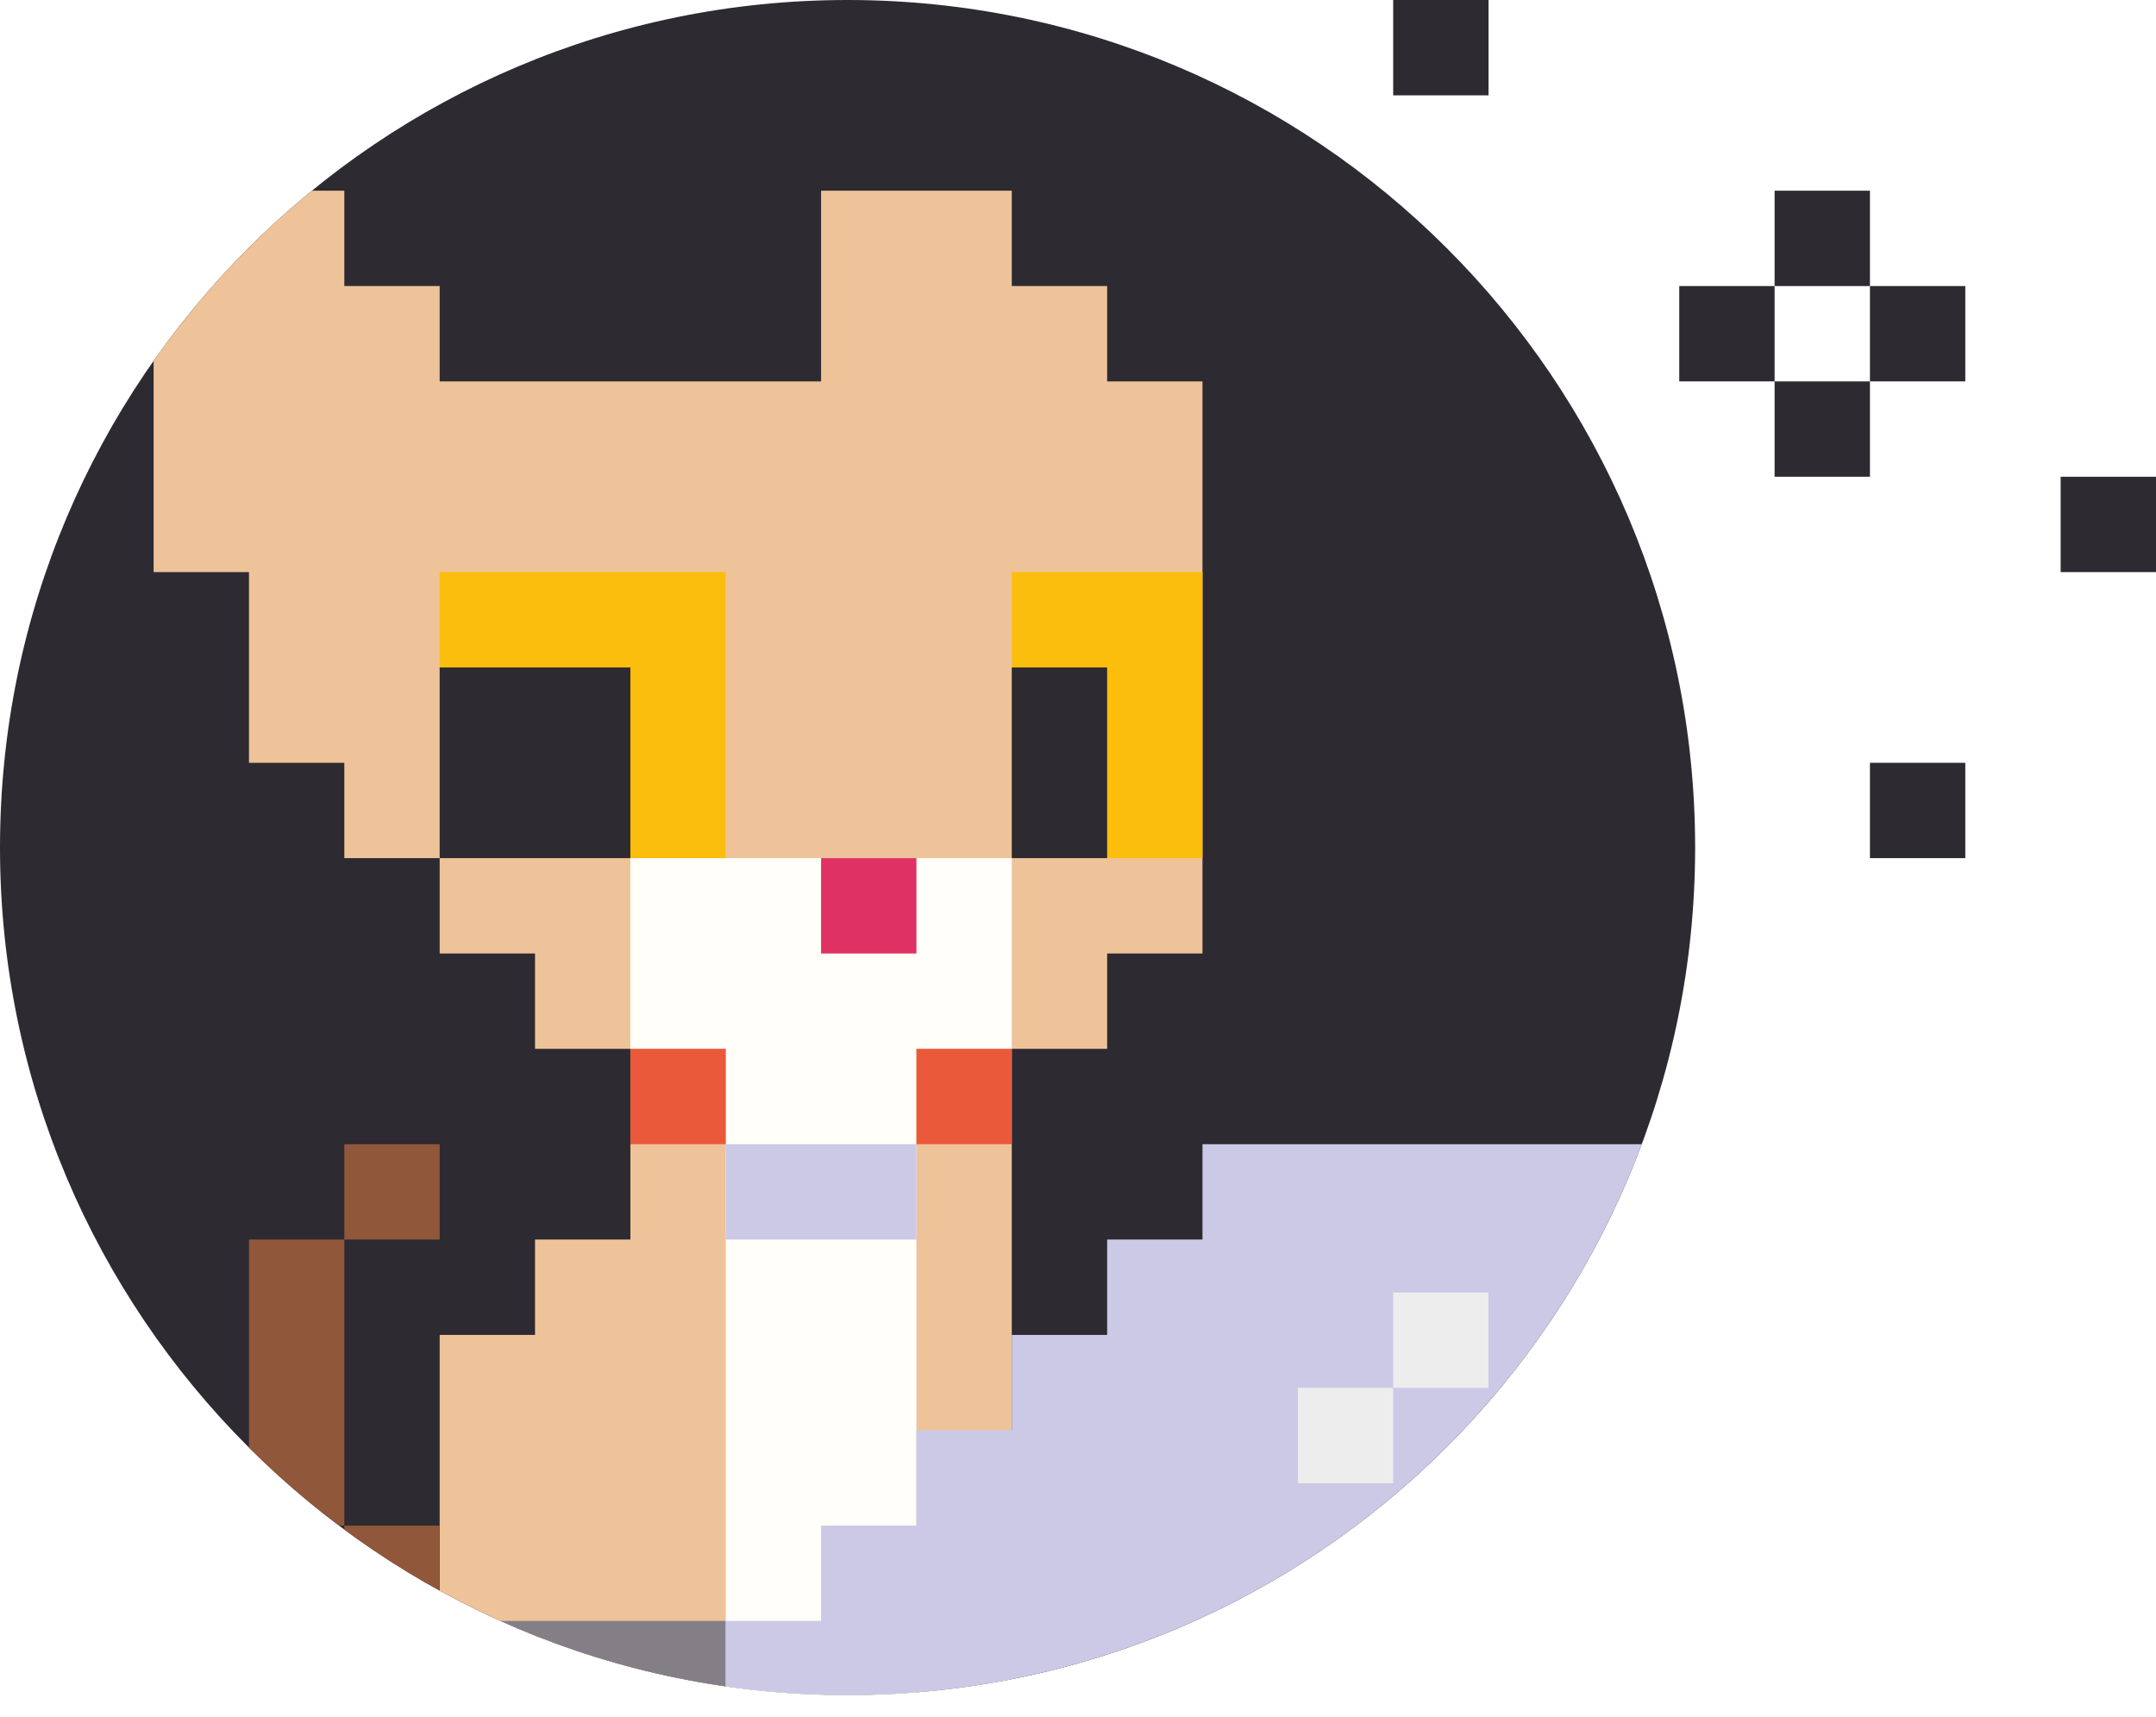
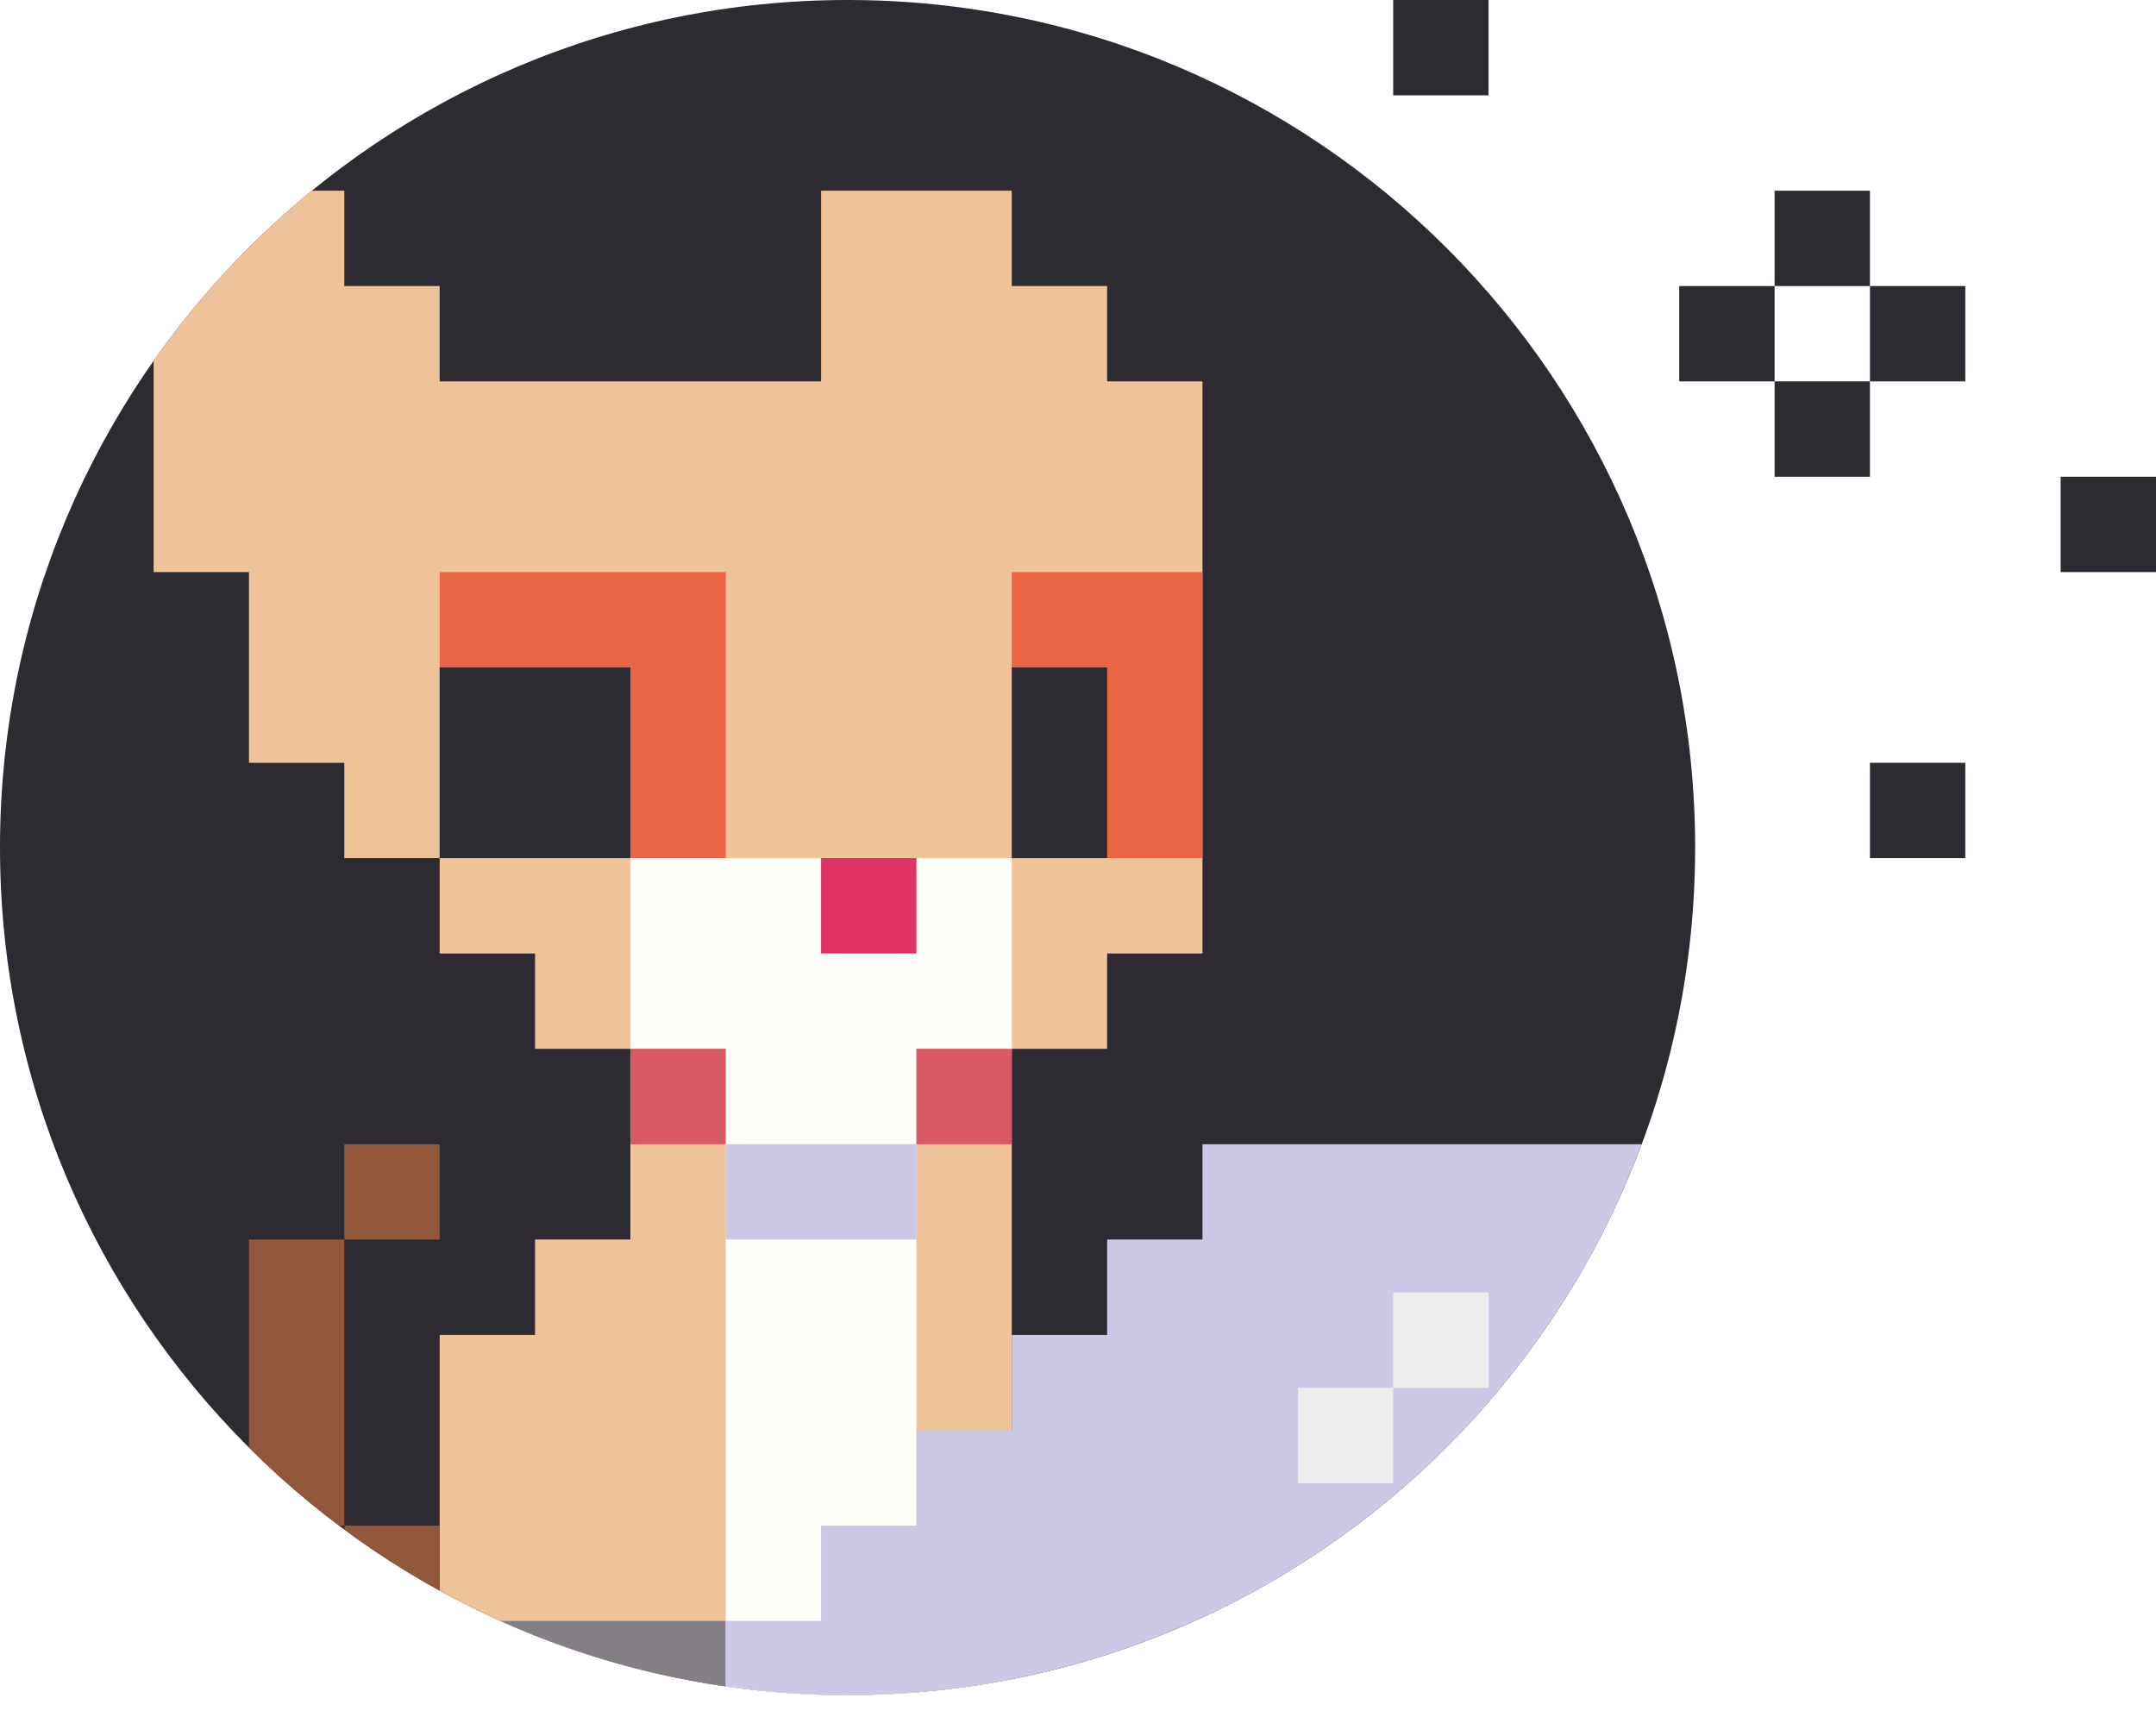
<svg xmlns="http://www.w3.org/2000/svg" viewBox="0 0 203.5 162">
  <defs>
-     <style>.cls-1{fill:none;}.cls-2{fill:#2d2a31;}.cls-3{clip-path:url(#clip-path);}.cls-4{fill:#eec399;}.cls-5{fill:#fffef9;}.cls-6{fill:#fcbe0c;}.cls-7{fill:#df3164;}.cls-8{fill:#eb593b;}.cls-9{fill:#cbc9e6;}.cls-10{fill:#847e87;}.cls-11{fill:#ededed;}.cls-12{fill:#90573b;}</style>
+     <style>.cls-1{fill:none;}.cls-2{fill:#2d2a31;}.cls-3{clip-path:url(#clip-path);}.cls-4{fill:#eec399;}.cls-5{fill:#fffef9;}.cls-6{fill:hsl(11, 80%, 60%);}.cls-7{fill:#df3164;}.cls-8{fill:hsl(354, 63%, 60%);}.cls-9{fill:#cbc9e6;}.cls-10{fill:#847e87;}.cls-11{fill:#ededed;}.cls-12{fill:#90573b;}</style>
    <clipPath id="clip-path">
      <circle id="_Ellipse-mask_" data-name="&lt;Ellipse-mask&gt;" class="cls-1" cx="80" cy="80" r="80" />
    </clipPath>
  </defs>
  <g id="Layer_2" data-name="Layer 2">
    <g id="Layer_1-2" data-name="Layer 1">
      <g id="cat-n-bkg">
        <circle class="cls-2" cx="80" cy="80" r="80" />
        <g id="cat-n-mask">
          <g class="cls-3">
            <g id="cat">
              <polygon id="fur-out" class="cls-4" points="104.5 36 104.5 27 95.5 27 95.5 18 77.5 18 77.5 36 72.5 36 50.5 36 41.5 36 41.5 27 32.5 27 32.5 18 14.5 18 14.5 54 18.5 54 23.5 54 23.5 72 32.5 72 32.5 81 41.5 81 41.5 90 50.5 90 50.5 99 59.5 99 59.5 117 50.5 117 50.5 126 41.5 126 41.5 162 50.5 162 59.5 162 72.5 162 95.5 162 95.5 99 104.5 99 104.5 90 113.5 90 113.5 81 113.5 76 113.5 72 113.5 58 113.5 36 104.5 36" />
              <polygon id="fur-in" class="cls-5" points="95.5 81 59.5 81 59.5 99 68.5 99 68.5 162 86.5 162 86.5 99 95.5 99 95.5 81" />
              <g id="eyes">
                <rect class="cls-6" x="41.5" y="54" width="27" height="27" />
                <rect class="cls-6" x="95.5" y="54" width="18" height="27" />
              </g>
              <g id="eyes-pupils">
                <rect class="cls-2" x="41.5" y="63" width="18" height="18" />
                <rect class="cls-2" x="95.5" y="63" width="9" height="18" />
              </g>
              <rect id="nose" class="cls-7" x="77.5" y="81" width="9" height="9" />
              <g id="colar">
                <rect class="cls-8" x="59.5" y="99" width="9" height="9" />
                <rect class="cls-8" x="86.5" y="99" width="9" height="9" />
              </g>
              <rect id="head-shadow" class="cls-9" x="68.5" y="108" width="18" height="9" />
              <rect id="laptop-keyboard" class="cls-10" x="41.5" y="153" width="27" height="9" />
              <polygon id="laptop-screen" class="cls-9" points="113.5 108 113.5 117 104.5 117 104.5 126 95.5 126 95.5 135 86.5 135 86.5 144 77.5 144 77.5 153 68.5 153 68.5 162 77.5 162 140.5 162 140.5 153 149.5 153 149.5 144 158.5 144 158.5 135 158.5 126 158.5 117 158.5 108 113.5 108" />
              <g id="laptop-logo">
                <rect class="cls-11" x="122.5" y="131" width="9" height="9" />
                <rect class="cls-11" x="131.5" y="122" width="9" height="9" />
              </g>
              <g id="tail">
                <rect class="cls-12" x="32.5" y="144" width="9" height="9" />
                <rect class="cls-12" x="23.5" y="117" width="9" height="27" />
                <rect class="cls-12" x="32.5" y="108" width="9" height="9" />
              </g>
            </g>
          </g>
        </g>
      </g>
      <g id="sparkle">
        <rect class="cls-2" x="131.5" width="9" height="9" />
        <rect class="cls-2" x="158.5" y="27" width="9" height="9" />
        <rect class="cls-2" x="167.5" y="18" width="9" height="9" />
        <rect class="cls-2" x="176.5" y="27" width="9" height="9" />
        <rect class="cls-2" x="167.5" y="36" width="9" height="9" />
        <rect class="cls-2" x="194.5" y="45" width="9" height="9" />
        <rect class="cls-2" x="176.5" y="72" width="9" height="9" />
      </g>
    </g>
  </g>
</svg>
